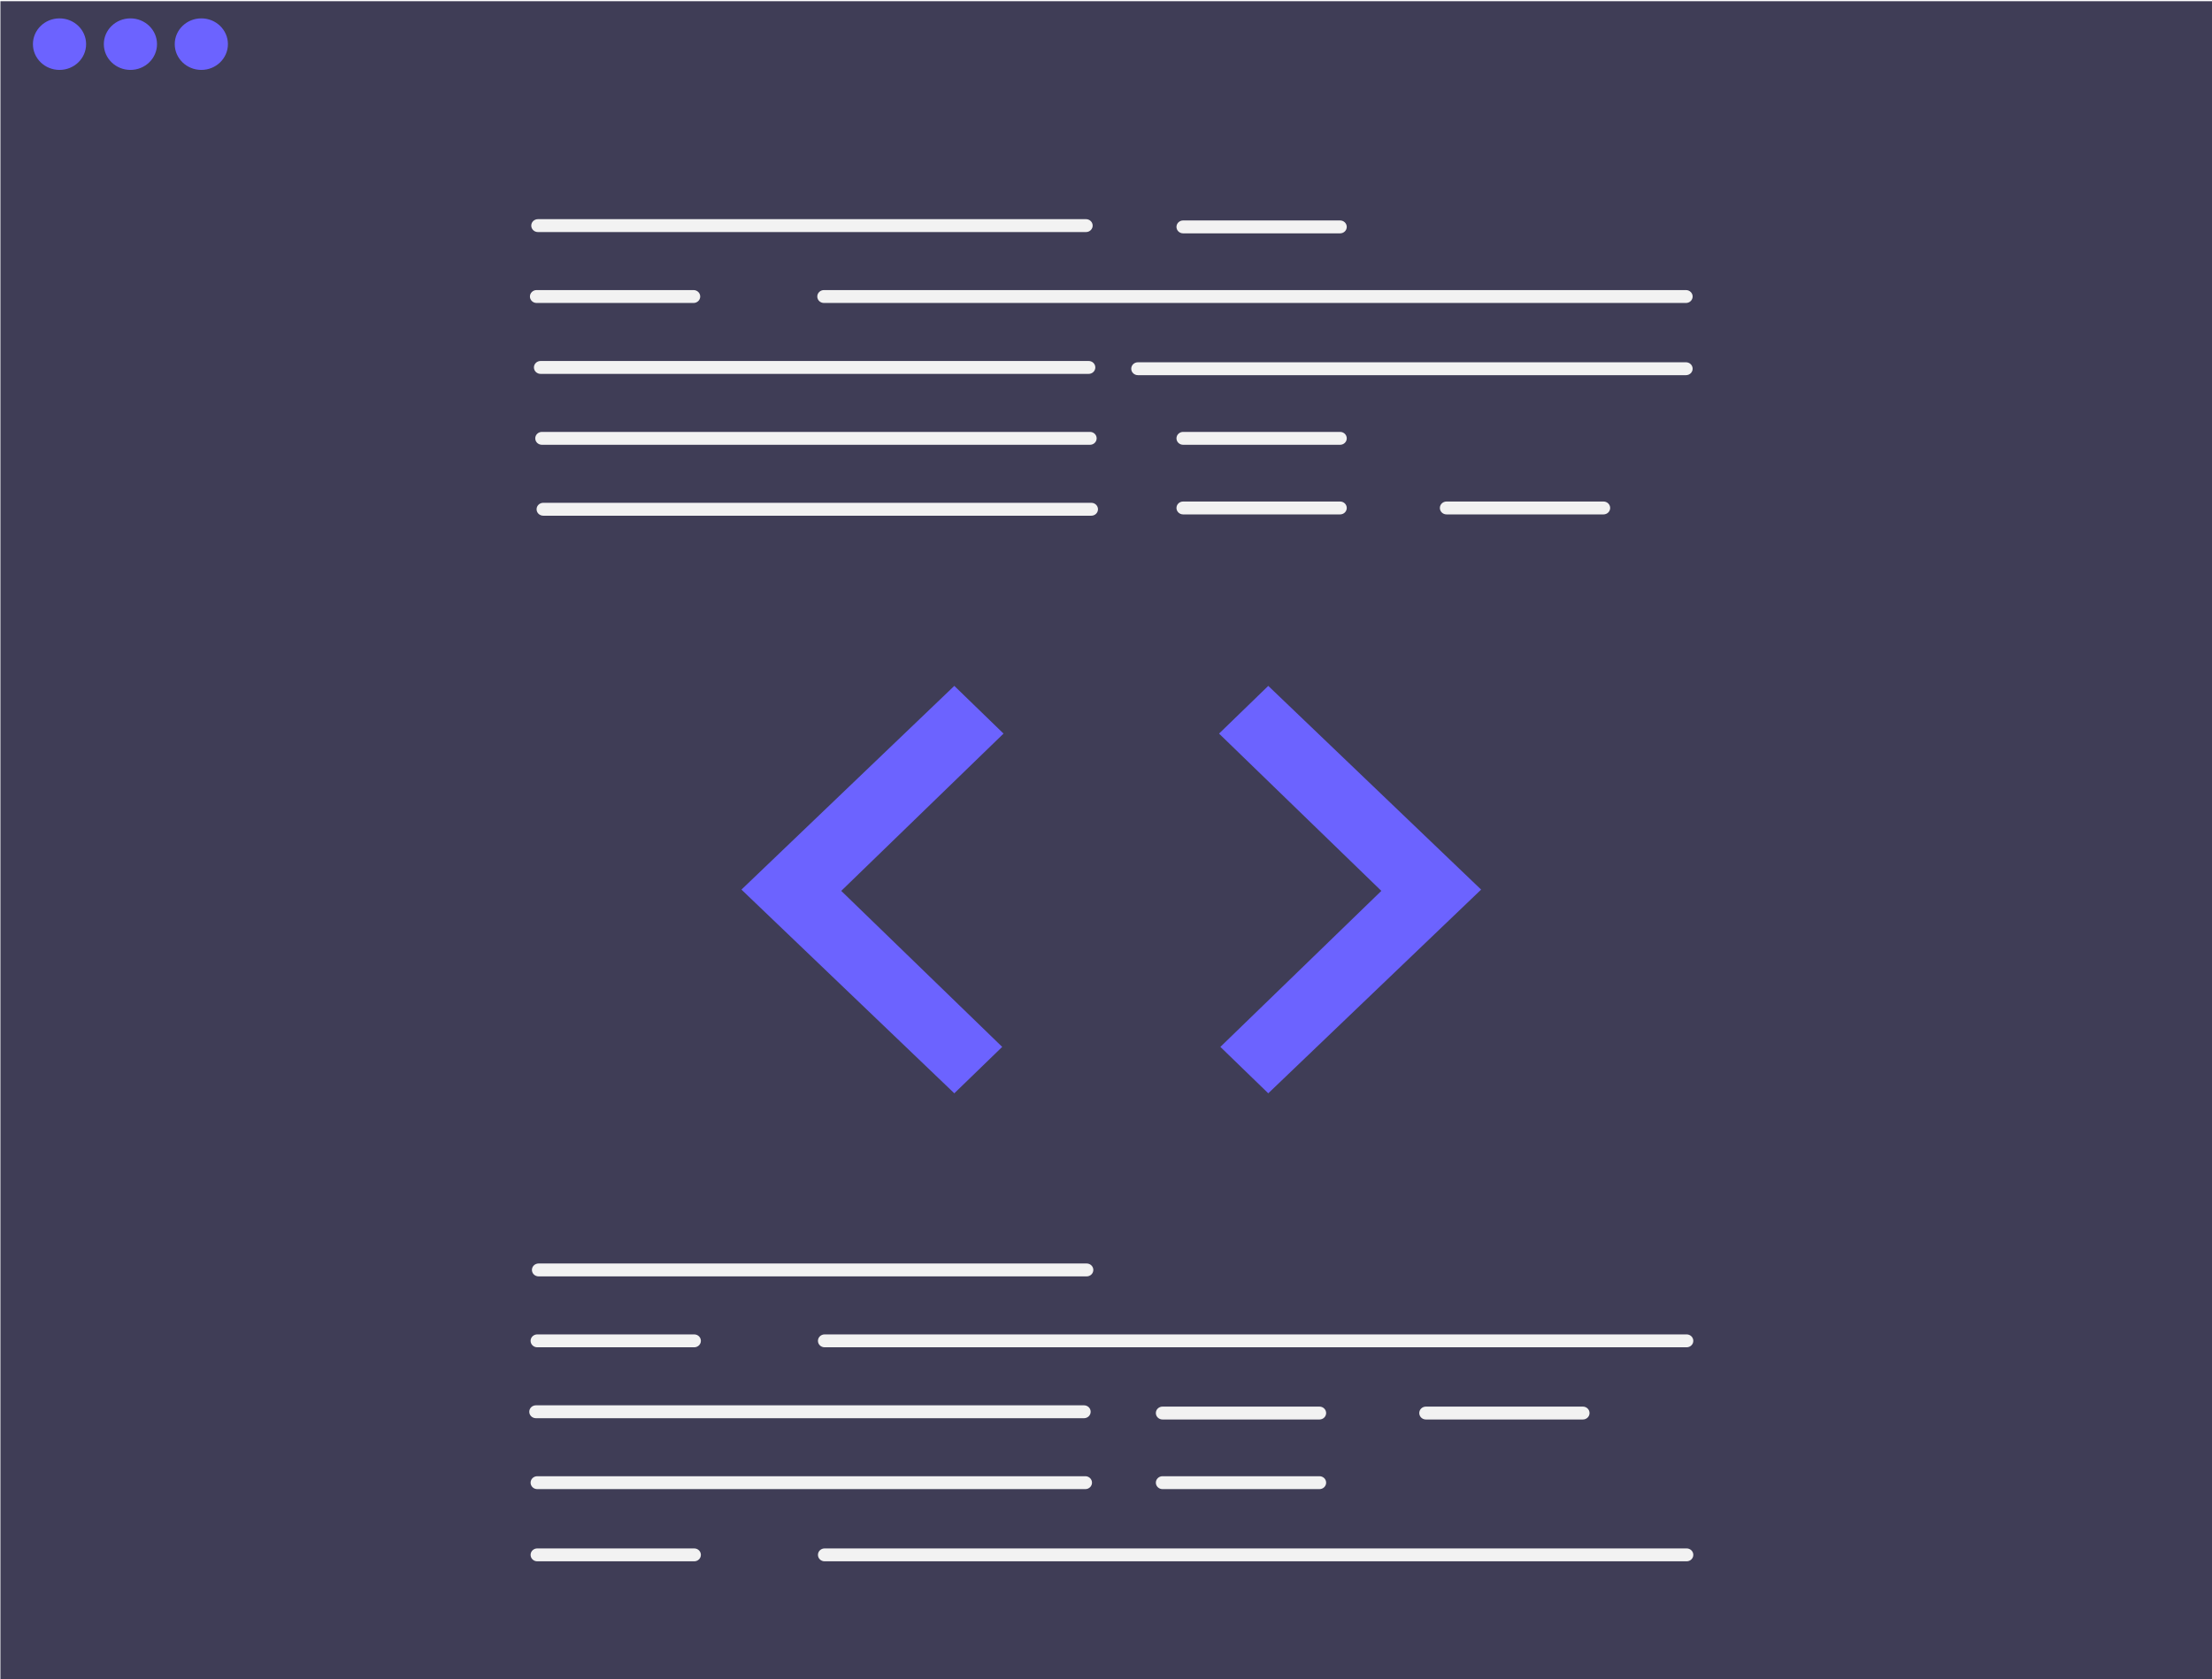
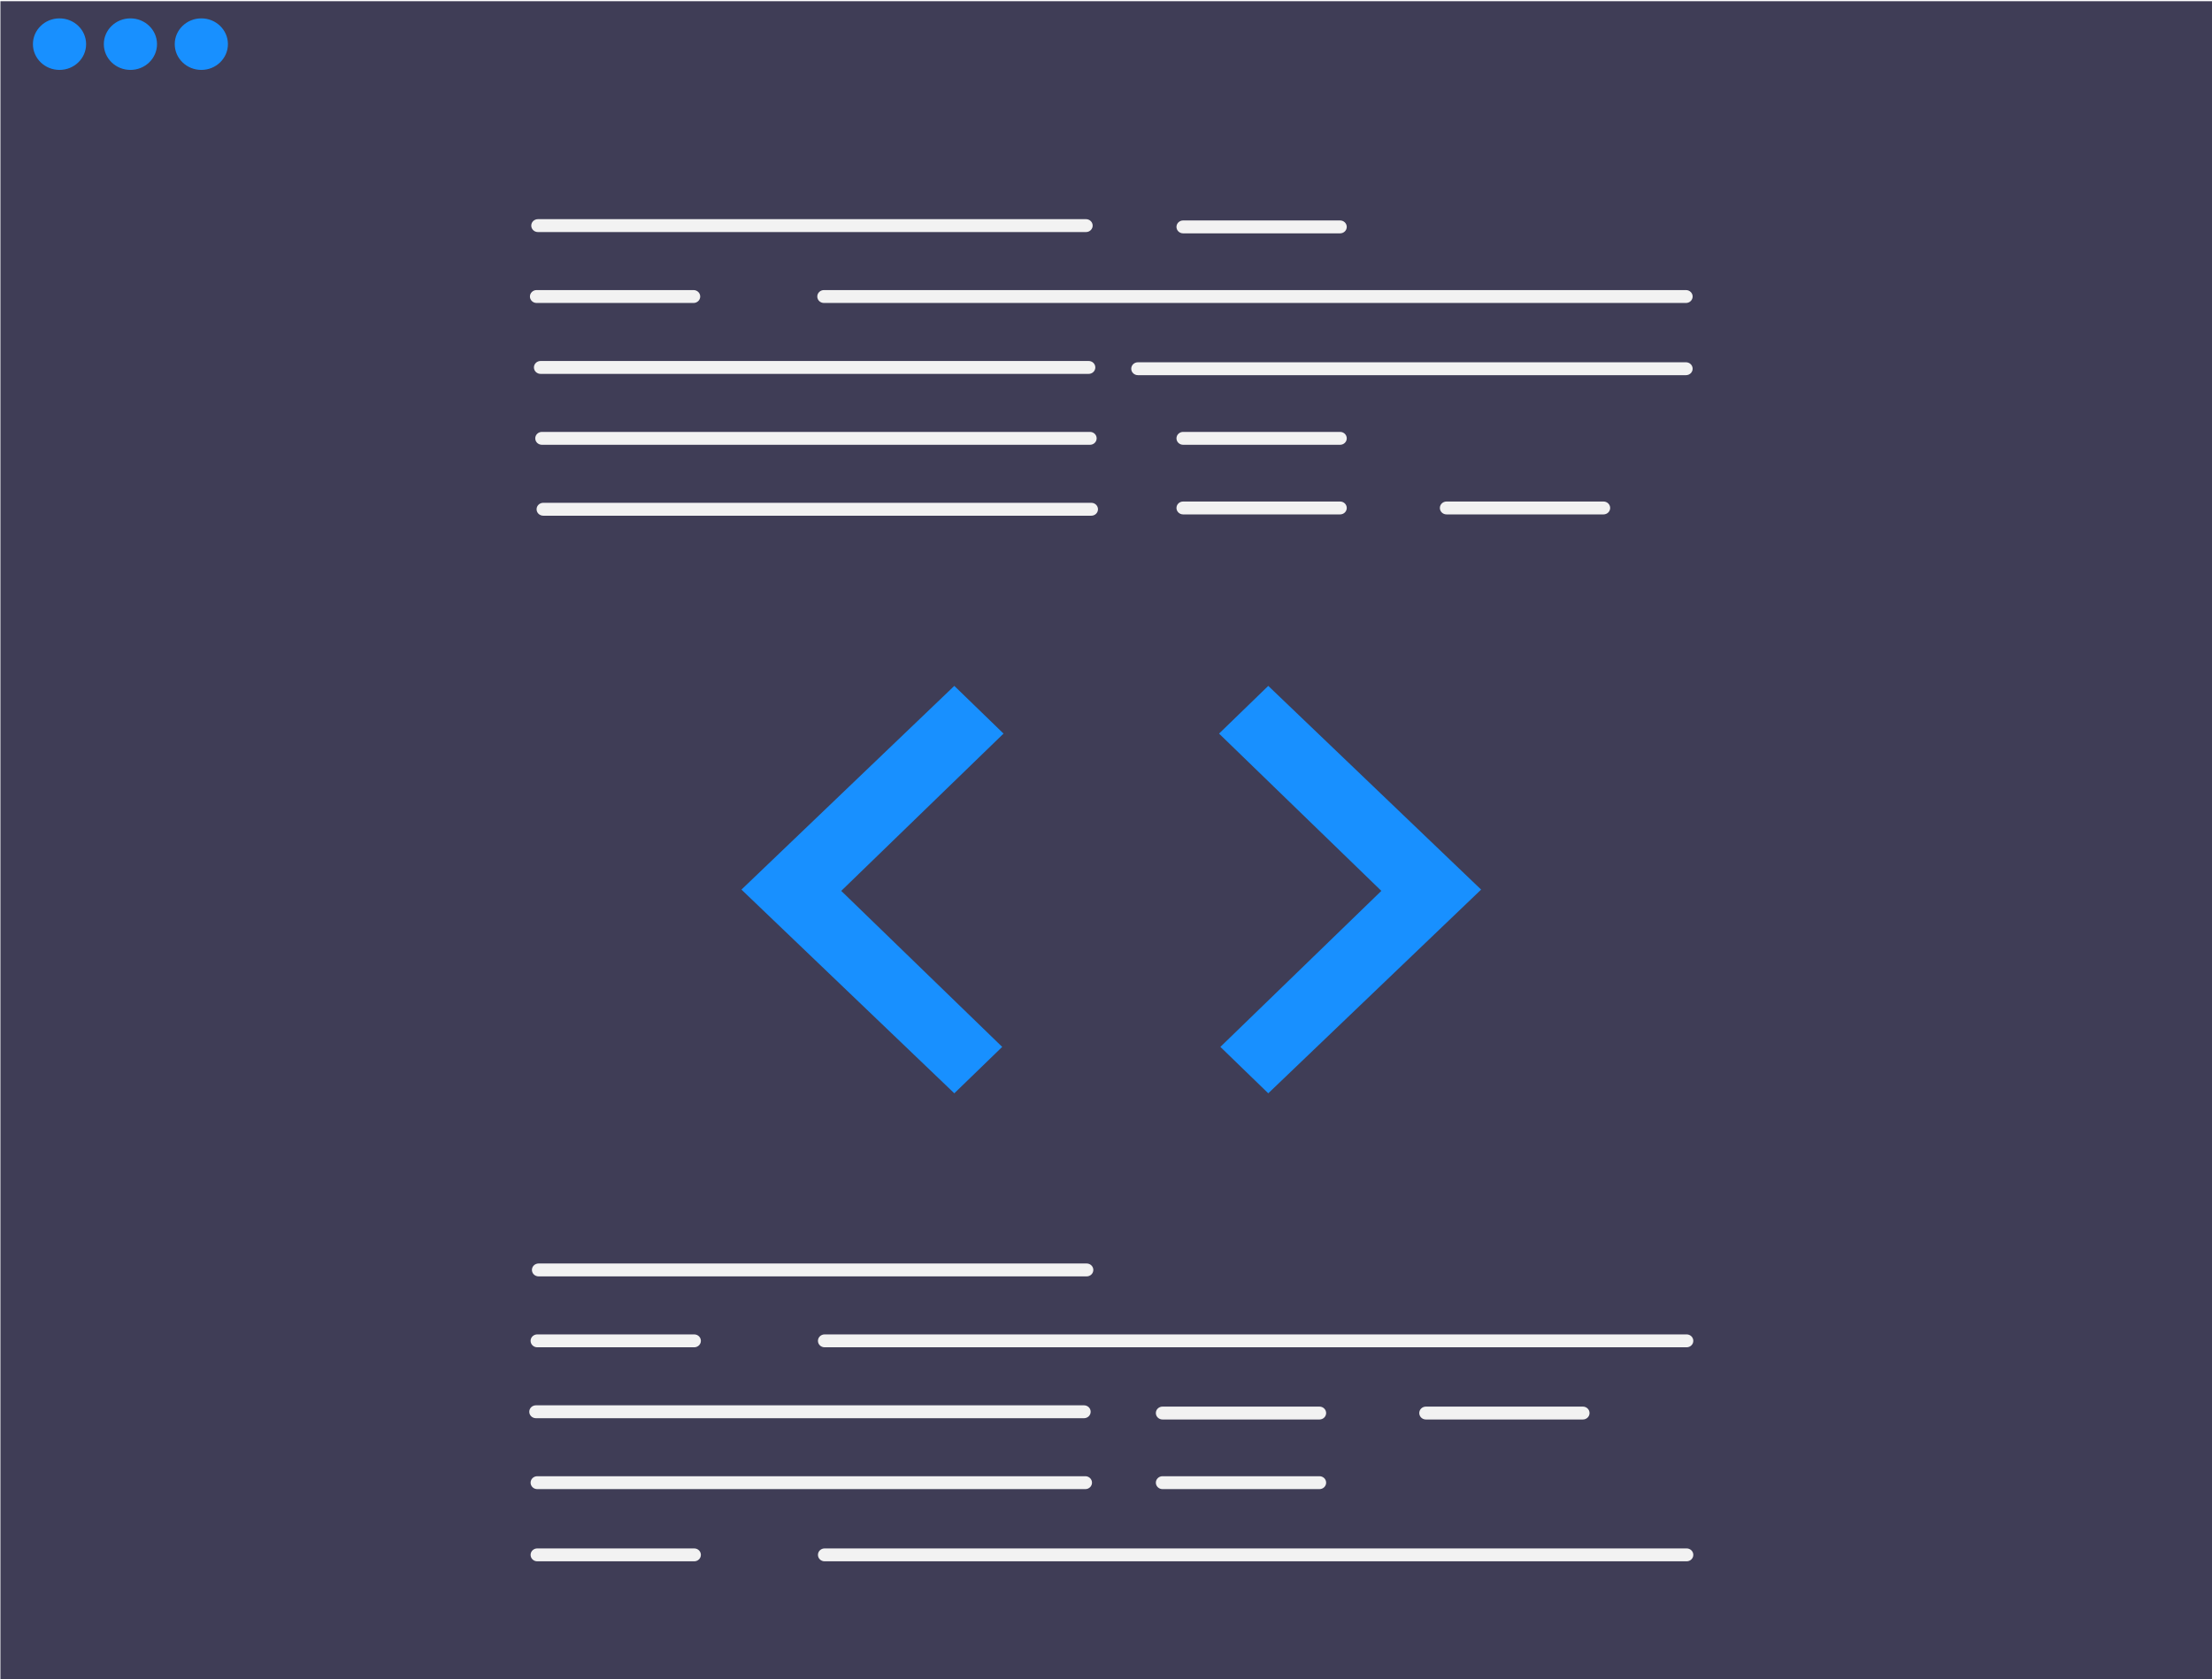
<svg xmlns="http://www.w3.org/2000/svg" id="a594ac37-6d44-4297-8862-1cbd9c01c0b7" width="100%" height="100%" data-name="Layer 1" preserveAspectRatio="xMidYMid meet" viewBox="0 0 1126.194 855" version="1.1">
  <defs id="defs40" />
  <style id="style2">
        @keyframes changeOpacity { from { opacity: 0; } to { opacity: 1 } } .line { animation-duration: 0.4s; animation-name: changeOpacity; animation-iteration-count: infinite; animation-direction: alternate; } #line1 { -webkit-animation-delay: .1s; animation-delay: .1s; } #line2 { -webkit-animation-delay: .2s; animation-delay: .2s; } #line3 { -webkit-animation-delay: .3s; animation-delay: .3s; } #line4 { -webkit-animation-delay: .4s; animation-delay: .4s; } #line5 { -webkit-animation-delay: .5s; animation-delay: .5s; } #line6 { -webkit-animation-delay: .6s; animation-delay: .6s; } #line7 { -webkit-animation-delay: .7s; animation-delay: .7s; } #line8 { -webkit-animation-delay: .8s; animation-delay: .8s; } #line9 { -webkit-animation-delay: .9s; animation-delay: .9s; } #line10 { -webkit-animation-delay: 1s; animation-delay: 1s; } #line11 { -webkit-animation-delay: 1.1s; animation-delay: 1.1s; } #line12 { -webkit-animation-delay: 1.2s; animation-delay: 1.2s; } #line13 { -webkit-animation-delay: 1.3s; animation-delay: 1.3s; } #line14 { -webkit-animation-delay: 1.4s; animation-delay: 1.4s; } #line15 { -webkit-animation-delay: 1.5s; animation-delay: 1.5s; } #line16 { -webkit-animation-delay: 1.6s; animation-delay: 1.6s; } #line17 { -webkit-animation-delay: 1.7s; animation-delay: 1.7s; } #line18 { -webkit-animation-delay: 1.8s; animation-delay: 1.8s; } #line19 { -webkit-animation-delay: 1.9s; animation-delay: 1.9s; } #line20 { -webkit-animation-delay: 2s; animation-delay: 2s; }
    </style>
  <rect id="svgparenthome" width="1131.141" height="860.266" x="0.219" y="0.609" style="fill:#3f3d56;stroke-width:1.481" />
  <path id="line1" d="M 552.92,118.172 H 273.869 a 3.387,3.283 0 1 1 0,-6.566 h 279.051 a 3.387,3.283 0 0 1 0,6.566 z" class="line" style="fill:#f2f2f2;stroke-width:1.481" />
  <path id="line2" d="M 858.387,154.283 H 419.49 a 3.387,3.283 0 0 1 0,-6.566 h 438.896 a 3.387,3.283 0 1 1 0,6.566 z" class="line" style="fill:#f2f2f2;stroke-width:1.481" />
  <path id="line3" d="M 554.275,190.393 H 275.223 a 3.387,3.283 0 1 1 0,-6.566 h 279.051 a 3.387,3.283 0 1 1 0,6.566 z" class="line" style="fill:#f2f2f2;stroke-width:1.481" />
  <path id="path10" d="M 858.387,191.05 H 579.335 a 3.387,3.283 0 0 1 0,-6.566 h 279.051 a 3.387,3.283 0 1 1 0,6.566 z" class="line" style="fill:#f2f2f2;stroke-width:1.481" />
  <path id="line4" d="M 554.952,226.504 H 275.901 a 3.387,3.283 0 0 1 0,-6.566 h 279.051 a 3.387,3.283 0 1 1 0,6.566 z" class="line" style="fill:#f2f2f2;stroke-width:1.481" />
  <path id="line5" d="M 555.63,262.614 H 276.578 a 3.387,3.283 0 0 1 0,-6.566 H 555.63 a 3.387,3.283 0 1 1 0,6.566 z" class="line" style="fill:#f2f2f2;stroke-width:1.481" />
  <path id="line6" d="m 682.286,118.829 h -79.923 a 3.387,3.283 0 0 1 0,-6.566 h 79.923 a 3.387,3.283 0 1 1 0,6.566 z" class="line" style="fill:#f2f2f2;stroke-width:1.481" />
  <path id="line7" d="m 682.286,226.504 h -79.923 a 3.387,3.283 0 0 1 0,-6.566 h 79.923 a 3.387,3.283 0 1 1 0,6.566 z" class="line" style="fill:#f2f2f2;stroke-width:1.481" />
  <path id="line8" d="m 682.286,261.957 h -79.923 a 3.387,3.283 0 1 1 0,-6.566 h 79.923 a 3.387,3.283 0 1 1 0,6.566 z" class="line" style="fill:#f2f2f2;stroke-width:1.481" />
  <path id="line9" d="M 816.394,261.957 H 736.471 a 3.387,3.283 0 0 1 0,-6.566 h 79.923 a 3.387,3.283 0 1 1 0,6.566 z" class="line" style="fill:#f2f2f2;stroke-width:1.481" />
  <path id="line10" d="m 353.114,154.283 h -79.922 a 3.387,3.283 0 0 1 0,-6.566 h 79.922 a 3.387,3.283 0 0 1 0,6.566 z" class="line" style="fill:#f2f2f2;stroke-width:1.481" />
  <path id="line11" d="M 553.259,649.979 H 274.207 a 3.387,3.283 0 0 1 0,-6.566 h 279.051 a 3.387,3.283 0 0 1 0,6.566 z" class="line" style="fill:#f2f2f2;stroke-width:1.481" />
  <path id="line12" d="M 551.904,722.2 H 272.853 a 3.387,3.283 0 1 1 0,-6.566 H 551.904 a 3.387,3.283 0 0 1 0,6.566 z" class="line" style="fill:#f2f2f2;stroke-width:1.481" />
  <path id="line13" d="M 552.582,758.31 H 273.53 a 3.387,3.283 0 1 1 0,-6.566 H 552.582 a 3.387,3.283 0 1 1 0,6.566 z" class="line" style="fill:#f2f2f2;stroke-width:1.481" />
  <path id="line14" d="m 671.788,722.857 h -79.923 a 3.387,3.283 0 0 1 0,-6.566 h 79.923 a 3.387,3.283 0 0 1 0,6.566 z" class="line" style="fill:#f2f2f2;stroke-width:1.481" />
  <path id="line15" d="m 671.788,758.31 h -79.923 a 3.387,3.283 0 0 1 0,-6.566 h 79.923 a 3.387,3.283 0 1 1 0,6.566 z" class="line" style="fill:#f2f2f2;stroke-width:1.481" />
  <path id="line16" d="m 805.895,722.857 h -79.922 a 3.387,3.283 0 1 1 0,-6.566 h 79.922 a 3.387,3.283 0 0 1 0,6.566 z" class="line" style="fill:#f2f2f2;stroke-width:1.481" />
  <path id="line17" d="M 858.725,686.09 H 419.829 a 3.387,3.283 0 0 1 0,-6.566 h 438.896 a 3.387,3.283 0 0 1 0,6.566 z" class="line" style="fill:#f2f2f2;stroke-width:1.481" />
  <path id="line18" d="m 353.453,686.09 h -79.923 a 3.387,3.283 0 0 1 0,-6.566 h 79.923 a 3.387,3.283 0 0 1 0,6.566 z" class="line" style="fill:#f2f2f2;stroke-width:1.481" />
  <path id="line19" d="M 858.725,795.077 H 419.829 a 3.387,3.283 0 1 1 0,-6.566 h 438.896 a 3.387,3.283 0 0 1 0,6.566 z" class="line" style="fill:#f2f2f2;stroke-width:1.481" />
  <path id="line20" d="m 353.453,795.077 h -79.923 a 3.387,3.283 0 1 1 0,-6.566 h 79.923 a 3.387,3.283 0 1 1 0,6.566 z" class="line" style="fill:#f2f2f2;stroke-width:1.481" />
-   <polygon id="arrowleft" points="535.27,527.21 480.786,472.725 535.72,417.79 519.06,401.13 447.014,472.275 519.06,543.42 " transform="matrix(1.504177,0,0,1.458078,-294.8912,-235.5998)" style="fill:#6c63ff" />
-   <polygon id="arrowright" points="609.117,527.21 663.602,472.725 608.667,417.79 625.327,401.13 697.373,472.275 625.327,543.42 " transform="matrix(1.504177,0,0,1.458078,-294.8912,-235.5998)" style="fill:#6c63ff" />
-   <ellipse cx="30.302" cy="22.48" id="circle31" rx="13.538" ry="13.123" style="fill:#6c63ff;stroke-width:1.481" />
-   <ellipse cx="66.402" cy="22.48" id="circle33" rx="13.538" ry="13.123" style="fill:#6c63ff;stroke-width:1.481" />
-   <ellipse cx="102.503" cy="22.48" id="circle35" rx="13.538" ry="13.123" style="fill:#6c63ff;stroke-width:1.481" />
+   <polygon id="arrowleft" points="535.27,527.21 480.786,472.725 535.72,417.79 519.06,401.13 447.014,472.275 519.06,543.42 " transform="matrix(1.504177,0,0,1.458078,-294.8912,-235.5998)" style="fill:#1890ff" />
+   <polygon id="arrowright" points="609.117,527.21 663.602,472.725 608.667,417.79 625.327,401.13 697.373,472.275 625.327,543.42 " transform="matrix(1.504177,0,0,1.458078,-294.8912,-235.5998)" style="fill:#1890ff" />
+   <ellipse cx="30.302" cy="22.48" id="circle31" rx="13.538" ry="13.123" style="fill:#1890ff;stroke-width:1.481" />
+   <ellipse cx="66.402" cy="22.48" id="circle33" rx="13.538" ry="13.123" style="fill:#1890ff;stroke-width:1.481" />
+   <ellipse cx="102.503" cy="22.48" id="circle35" rx="13.538" ry="13.123" style="fill:#1890ff;stroke-width:1.481" />
</svg>
